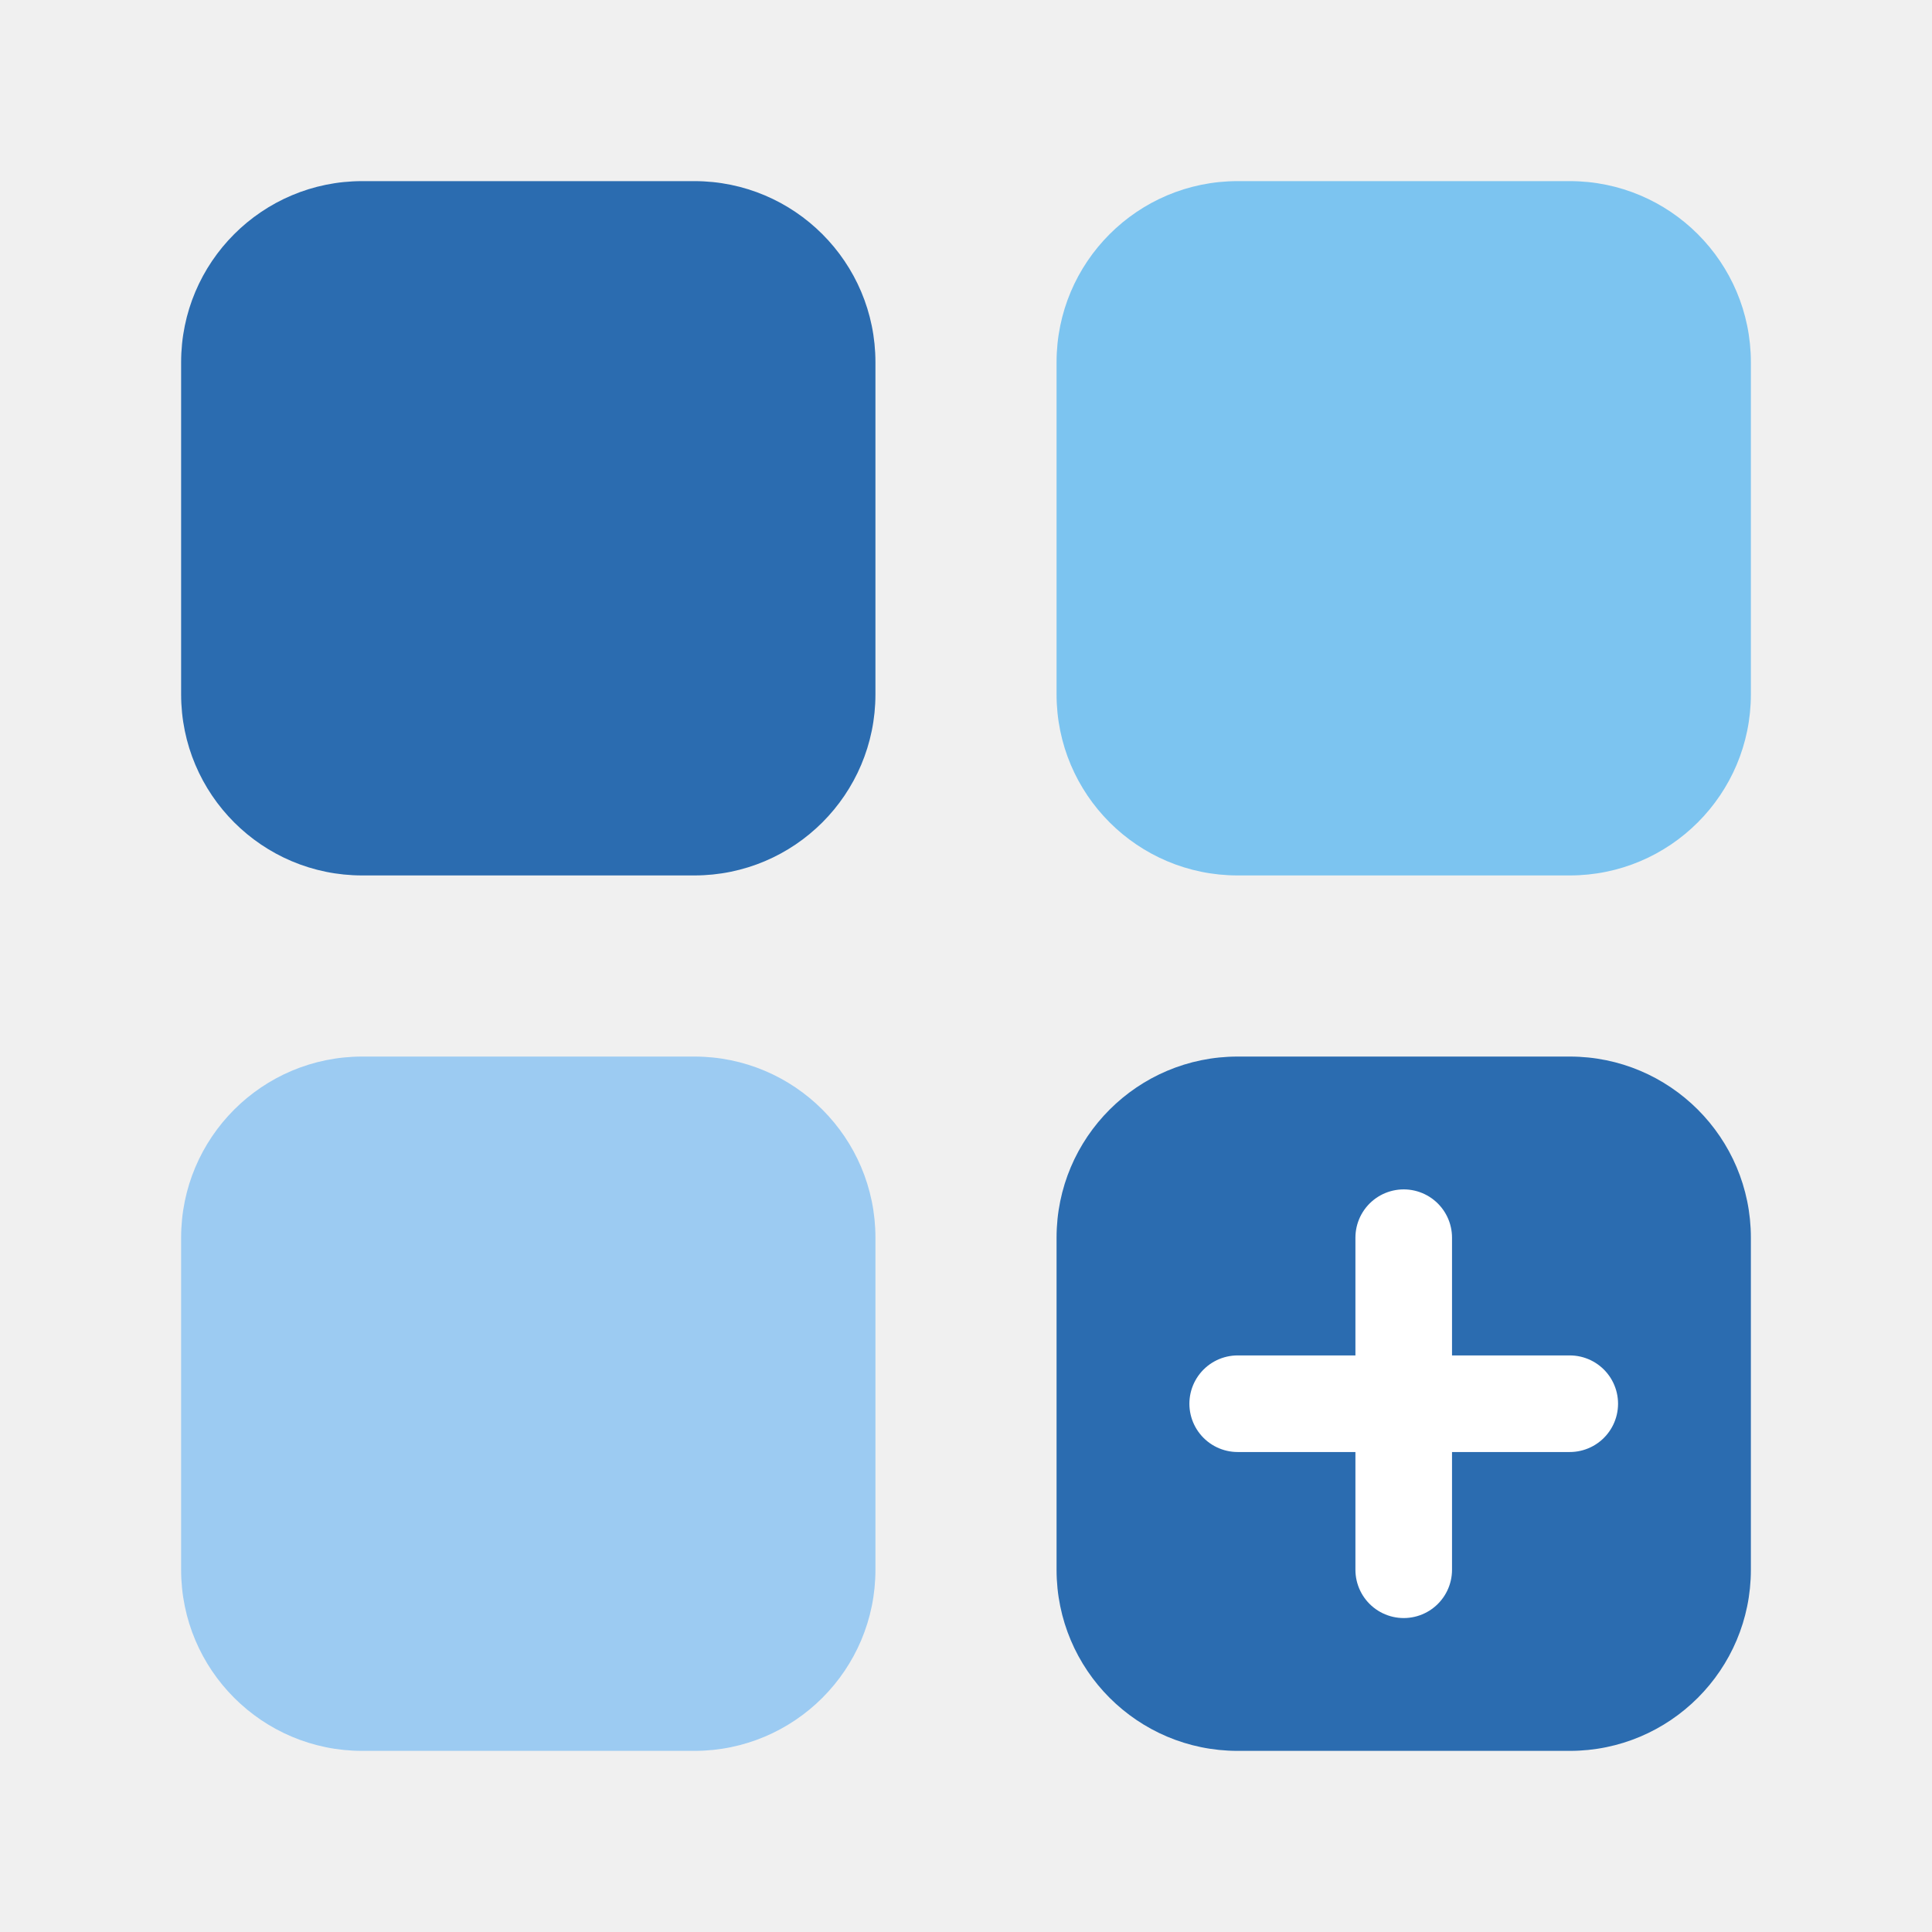
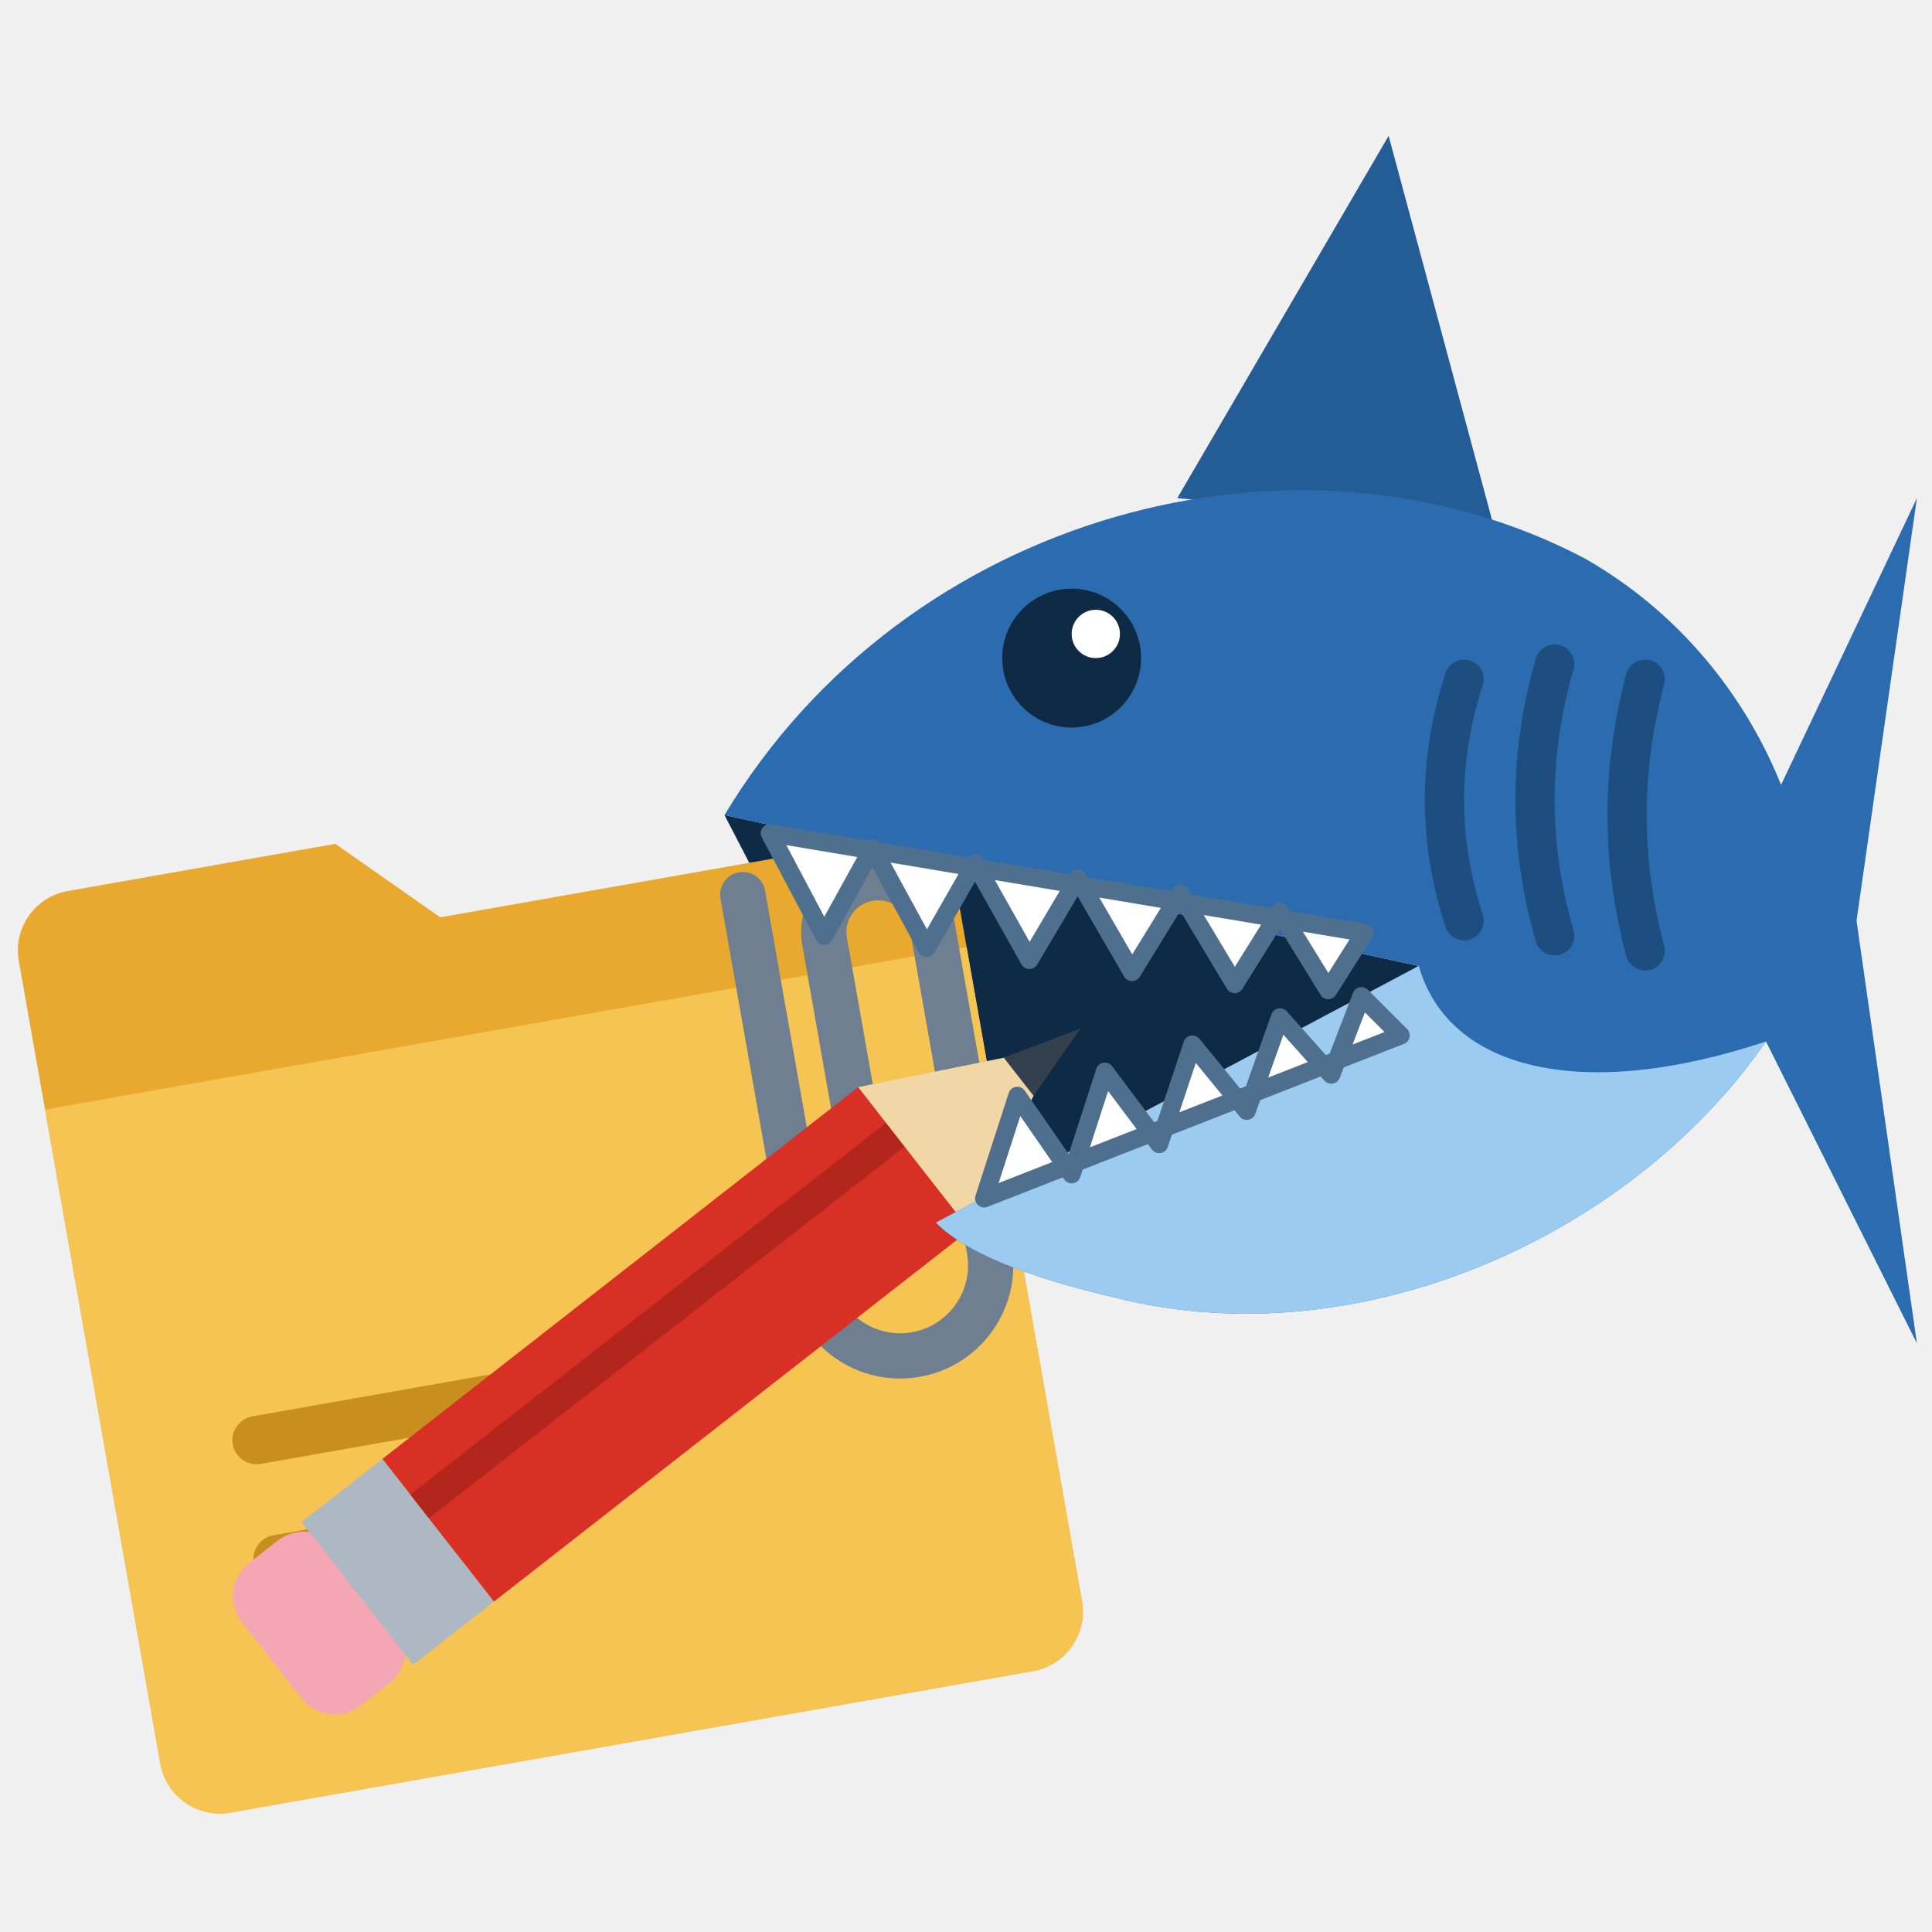
<svg xmlns="http://www.w3.org/2000/svg" viewBox="0 0 64 64">
-   <rect x="6" y="6" width="23" height="23" rx="6" fill="#2B6CB0" />
-   <rect x="35" y="6" width="23" height="23" rx="6" fill="#7CC4F0" />
-   <rect x="6" y="35" width="23" height="23" rx="6" fill="#9CCBF2" />
-   <rect x="35" y="35" width="23" height="23" rx="6" fill="#2B6CB0" />
-   <path d="M41 46.5h11M46.5 41v11" stroke="#fff" stroke-width="3.2" stroke-linecap="round" />
+   <path d="M24 27 L47 32 L31 40.5 Z" fill="#0F2A44" />
+   <g transform="rotate(-10 18 44)">
+     <path d="M5 27 h9 l3 3 h15 a2 2 0 0 1 2 2 v24 a2 2 0 0 1 -2 2 H5 a2 2 0 0 1 -2 -2 V29 a2 2 0 0 1 2 -2 Z" fill="#E9A92E" />
+     <path d="M3 34 h31 v22 a2 2 0 0 1 -2 2 H5 a2 2 0 0 1 -2 -2 Z" fill="#F6C453" />
+     <path d="M8 46 h14 M8 50 h10" stroke="#C98F1E" stroke-width="1.6" stroke-linecap="round" />
+     <path d="M27 31 v13 a3 3 0 0 0 6 0 v-11 a1.8 1.8 0 0 0 -3.6 0 v10" fill="none" stroke="#6E7F91" stroke-width="1.5" stroke-linecap="round" />
+   </g>
+   <g transform="translate(9 55) rotate(-38)">
+     <rect x="0" y="-3" width="4" height="6" rx="1.4" fill="#F4A6B4" />
+     <rect x="3.6" y="-3" width="3.4" height="6" fill="#AEB8C2" />
+     <rect x="7" y="-3" width="20" height="6" fill="#D93025" />
+     <path d="M7 -1 h20" stroke="#B3261E" stroke-width="1" />
+     <path d="M27 -3 L33 0 L27 3 Z" fill="#F2D7A6" />
+     <path d="M31.4 -0.8 L34 0 L31.4 0.8 Z" fill="#33414F" />
+   </g>
+   <path d="M39 16.5 L46 4.5 L49.5 17.5 Z" fill="#245C96" />
+   <path d="M24 27 C30 17 43 13.5 52.5 18.5 C56 20.5 58 23.5 59 26 L63.5 16.5 L61.5 30.5 L63.5 44.5 L58.5 34.5 C54 41 45 45 37 43 C34 42.3 32 41.5 31 40.5 L47 32 Z" fill="#2B6CB0" />
+   <path d="M31 40.5 L47 32 C48 35.5 52.5 36.5 58.5 34.5 C54 41 45 45 37 43 C34 42.3 32 41.5 31 40.5 Z" fill="#9CCBF2" />
+   <path d="M25.5 27.6 l1.8 3.4 l1.6 -2.9 l1.8 3.3 l1.6 -2.8 l1.8 3.2 l1.6 -2.7 l1.8 3.1 l1.6 -2.6 l1.8 3 l1.5 -2.4 l1.6 2.6 l1.2 -1.9 Z" fill="#FFFFFF" stroke="#4F6F8F" stroke-width="0.6" stroke-linejoin="round" />
+   <path d="M32.6 39.7 l1.1 -3.4 l1.8 2.6 l1.1 -3.4 l1.8 2.4 l1.1 -3.3 l1.8 2.2 l1.1 -3.1 l1.7 1.9 l1 -2.6 l1.3 1.3 Z" fill="#FFFFFF" stroke="#4F6F8F" stroke-width="0.6" stroke-linejoin="round" />
+   <circle cx="35.5" cy="21.8" r="2.3" fill="#0F2A44" />
+   <circle cx="36.3" cy="21" r="0.8" fill="#FFFFFF" />
+   <path d="M48.5 22.5 q-1.3 4 0 8 M51.5 22 q-1.3 4.5 0 9 M54.5 22.5 q-1.2 4.5 0 9" fill="none" stroke="#1E4E80" stroke-width="1.3" stroke-linecap="round" />
</svg>
